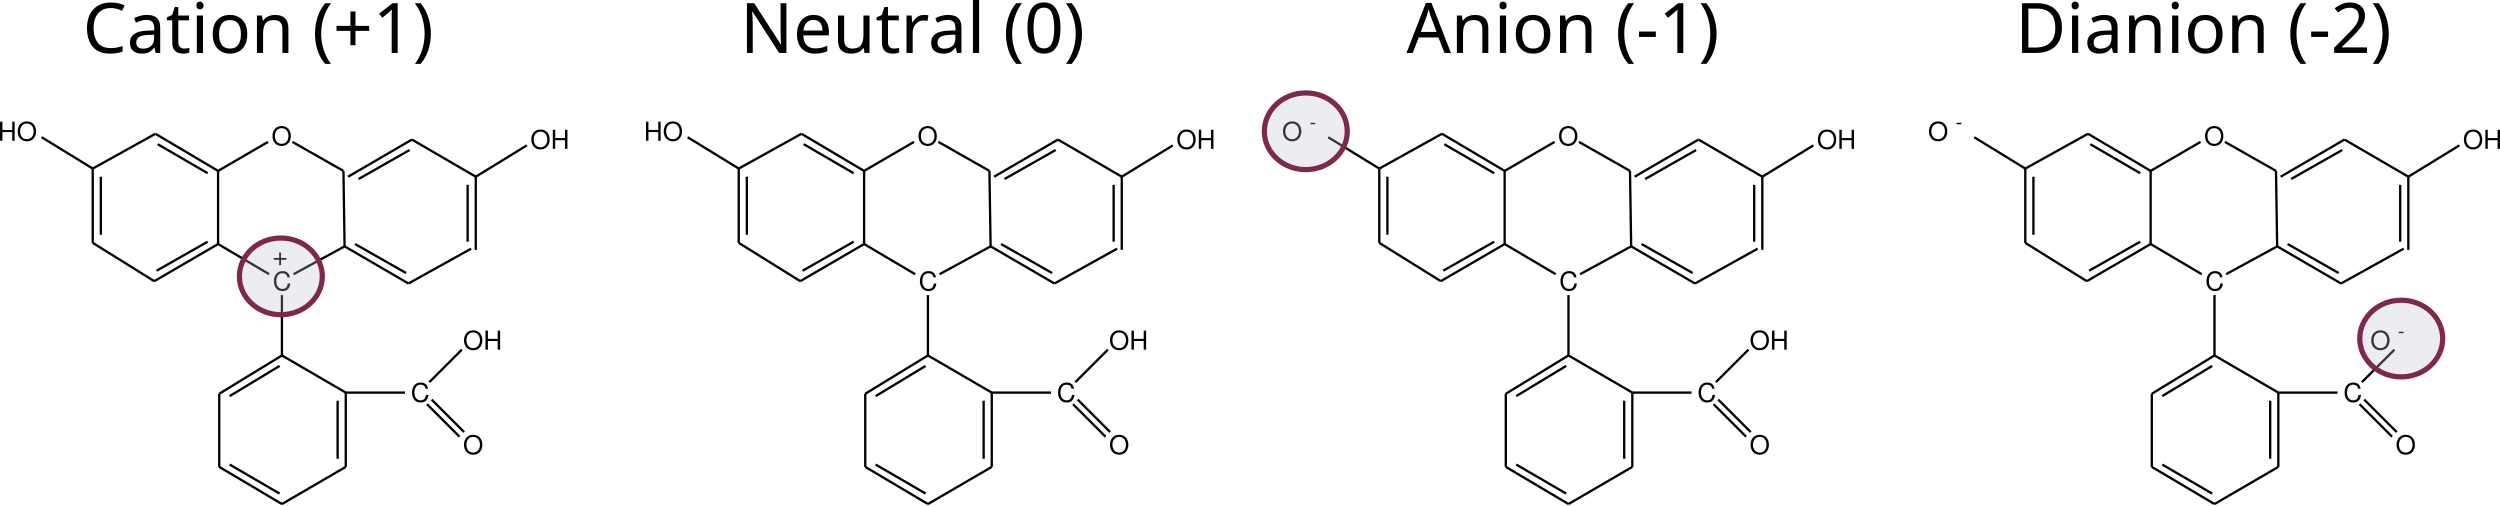
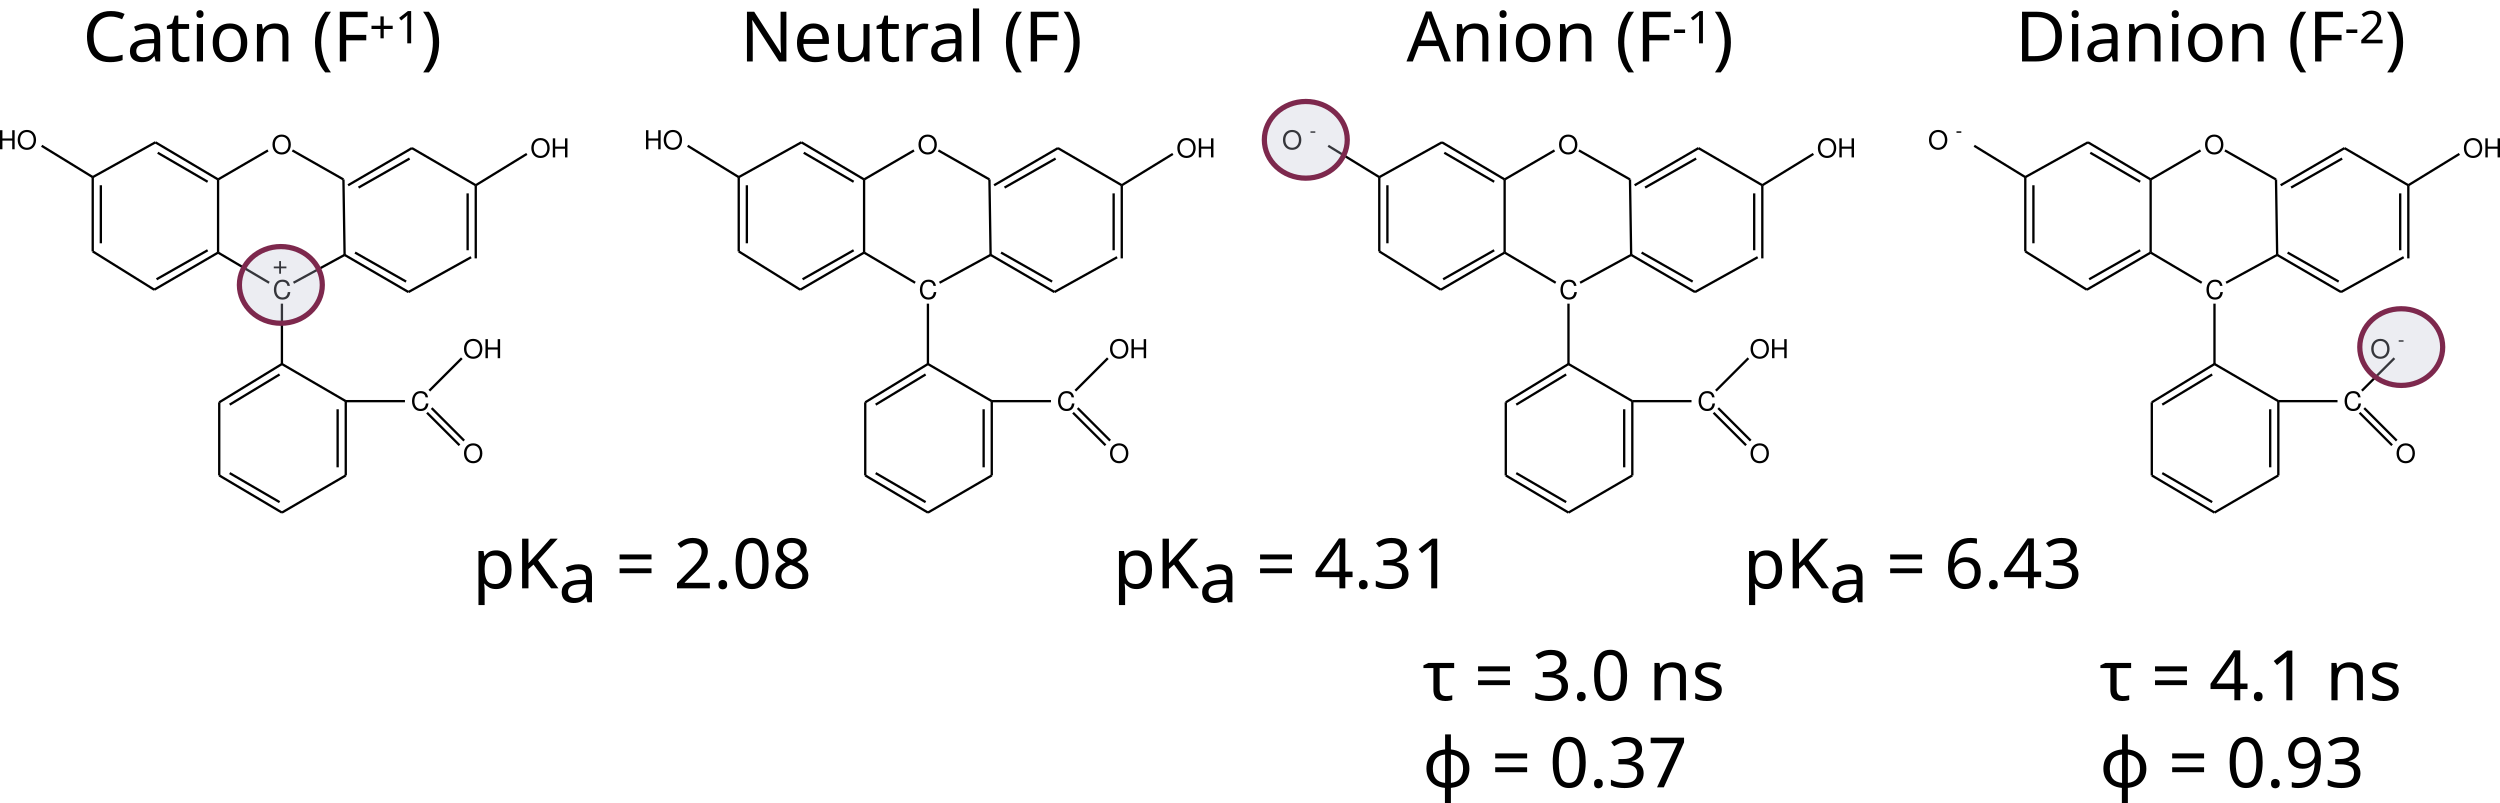
- <svg xmlns="http://www.w3.org/2000/svg" width="430.769" height="87.049" id="svg3259" version="1.1">
+ <svg xmlns="http://www.w3.org/2000/svg" width="430.769" height="138.268" id="svg3259" version="1.1">
  <defs id="defs3261" />
-   <g id="layer1" transform="translate(-82.80244,-310.9257)">
+   <g id="layer1" transform="translate(-82.80244,-309.4537)">
    <g id="g6219" transform="translate(30.30458,0)">
      <g transform="matrix(0.2,0,0,0.2,29.47437,239.9745)" id="g5691">
        <line x1="189" y1="521" x2="189" y2="521" style="stroke:#000000;stroke-width:2" id="line5693" />
        <line x1="195" y1="500" x2="249" y2="470" style="stroke:#000000;stroke-width:2" id="line5695" />
        <line x1="303" y1="502" x2="303" y2="565" style="stroke:#000000;stroke-width:2" id="line5697" />
        <line x1="248" y1="597" x2="195" y2="564" style="stroke:#000000;stroke-width:2" id="line5699" />
        <line x1="195" y1="500" x2="151" y2="473" style="stroke:#000000;stroke-width:2" id="line5701" />
        <line x1="195" y1="500" x2="195" y2="564" style="stroke:#000000;stroke-width:2" id="line5703" />
        <line x1="202" y1="507" x2="202" y2="557" style="stroke:#000000;stroke-width:2" id="line5705" />
        <line x1="303" y1="502" x2="249" y2="470" style="stroke:#000000;stroke-width:2" id="line5707" />
        <line x1="294" y1="504" x2="251" y2="479" style="stroke:#000000;stroke-width:2" id="line5709" />
        <line x1="248" y1="597" x2="303" y2="565" style="stroke:#000000;stroke-width:2" id="line5711" />
        <line x1="250" y1="588" x2="294" y2="563" style="stroke:#000000;stroke-width:2" id="line5713" />
        <line x1="303" y1="502" x2="346" y2="477" style="stroke:#000000;stroke-width:2" id="line5715" />
        <line x1="303" y1="565" x2="347" y2="591" style="stroke:#000000;stroke-width:2" id="line5717" />
        <line x1="368" y1="591" x2="412" y2="567" style="stroke:#000000;stroke-width:2" id="line5719" />
        <line x1="367" y1="477" x2="411" y2="502" style="stroke:#000000;stroke-width:2" id="line5721" />
        <line x1="411" y1="502" x2="412" y2="567" style="stroke:#000000;stroke-width:2" id="line5723" />
        <line x1="412" y1="567" x2="467" y2="599" style="stroke:#000000;stroke-width:2" id="line5725" />
        <line x1="421" y1="565" x2="465" y2="590" style="stroke:#000000;stroke-width:2" id="line5727" />
        <line x1="470" y1="475" x2="415" y2="507" style="stroke:#000000;stroke-width:2" id="line5729" />
        <line x1="468" y1="484" x2="424" y2="509" style="stroke:#000000;stroke-width:2" id="line5731" />
        <line x1="525" y1="507" x2="569" y2="480" style="stroke:#000000;stroke-width:2" id="line5733" />
        <line x1="358" y1="609" x2="358" y2="661" style="stroke:#000000;stroke-width:2" id="line5735" />
        <line x1="358" y1="661" x2="413" y2="693" style="stroke:#000000;stroke-width:2" id="line5737" />
        <line x1="413" y1="693" x2="464" y2="693" style="stroke:#000000;stroke-width:2" id="line5739" />
        <line x1="413" y1="757" x2="358" y2="789" style="stroke:#000000;stroke-width:2" id="line5741" />
        <line x1="304" y1="757" x2="304" y2="694" style="stroke:#000000;stroke-width:2" id="line5743" />
        <line x1="413" y1="757" x2="413" y2="693" style="stroke:#000000;stroke-width:2" id="line5745" />
        <line x1="406" y1="750" x2="406" y2="700" style="stroke:#000000;stroke-width:2" id="line5747" />
        <line x1="358" y1="661" x2="304" y2="694" style="stroke:#000000;stroke-width:2" id="line5749" />
        <line x1="356" y1="670" x2="313" y2="696" style="stroke:#000000;stroke-width:2" id="line5751" />
        <line x1="304" y1="757" x2="358" y2="789" style="stroke:#000000;stroke-width:2" id="line5753" />
        <line x1="313" y1="755" x2="356" y2="780" style="stroke:#000000;stroke-width:2" id="line5755" />
        <line x1="485" y1="684" x2="513" y2="656" style="stroke:#000000;stroke-width:2" id="line5757" />
        <line x1="487" y1="699" x2="515" y2="727" style="stroke:#000000;stroke-width:2" id="line5759" />
        <line x1="483" y1="703" x2="511" y2="731" style="stroke:#000000;stroke-width:2" id="line5761" />
        <line x1="467" y1="599" x2="521" y2="569" style="stroke:#000000;stroke-width:2" id="line5763" />
        <line x1="470" y1="475" x2="525" y2="507" style="stroke:#000000;stroke-width:2" id="line5765" />
        <line x1="525" y1="507" x2="525" y2="570" style="stroke:#000000;stroke-width:2" id="line5767" />
        <line x1="518" y1="563" x2="518" y2="514" style="stroke:#000000;stroke-width:2" id="line5769" />
        <text x="350" y="605" style="font-size:22.5px;text-anchor:start;fill:#000000;font-family:Helvetica" id="text5771">
          <tspan id="tspan5773">C</tspan>
        </text>
        <text x="349" y="480" style="font-size:22.5px;text-anchor:start;fill:#000000;font-family:Helvetica" id="text5775">
          <tspan id="tspan5777">O</tspan>
        </text>
        <text x="572" y="483" style="font-size:22.5px;text-anchor:start;fill:#000000;font-family:Helvetica" id="text5779">
          <tspan id="tspan5781">OH</tspan>
        </text>
        <text x="147" y="476" style="font-size:22.5px;text-anchor:end;fill:#000000;font-family:Helvetica" id="text5783">
          <tspan id="tspan5785">HO</tspan>
        </text>
        <text x="363" y="583" style="font-size:22.5px;text-anchor:end;fill:#000000;font-family:Helvetica" id="text5787">
          <tspan id="tspan5789">+</tspan>
        </text>
        <text x="469" y="701" style="font-size:22.5px;text-anchor:start;fill:#000000;font-family:Helvetica" id="text5791">
          <tspan id="tspan5793">C</tspan>
        </text>
        <text x="514" y="656" style="font-size:22.5px;text-anchor:start;fill:#000000;font-family:Helvetica" id="text5795">
          <tspan id="tspan5797">OH</tspan>
        </text>
        <text x="514" y="746" style="font-size:22.5px;text-anchor:start;fill:#000000;font-family:Helvetica" id="text5799">
          <tspan id="tspan5801">O</tspan>
        </text>
      </g>
      <text id="text5865" y="320.043" x="66.749" style="font-size:12px;font-style:normal;font-variant:normal;font-weight:normal;font-stretch:normal;text-align:start;line-height:125%;letter-spacing:0px;word-spacing:0px;writing-mode:lr-tb;text-anchor:start;fill:#000000;fill-opacity:1;stroke:none;font-family:Sans;-inkscape-font-specification:Sans" xml:space="preserve">
-         <tspan y="320.043" x="66.749" id="tspan5867">Cation (+1)</tspan>
+         <tspan y="320.043" x="66.749" id="tspan5867">Cation (F<tspan style="font-size:65.001%;baseline-shift:super" id="tspan6842">+1</tspan>)</tspan>
      </text>
    </g>
    <g id="g6279" transform="translate(9.933197,0)">
      <g transform="matrix(0.2,0,0,0.2,161.1578,239.9745)" id="g5011">
        <line x1="189" y1="521" x2="189" y2="521" style="stroke:#000000;stroke-width:2" id="line5013" />
        <line x1="195" y1="500" x2="249" y2="470" style="stroke:#000000;stroke-width:2" id="line5015" />
        <line x1="303" y1="502" x2="303" y2="565" style="stroke:#000000;stroke-width:2" id="line5017" />
        <line x1="248" y1="597" x2="195" y2="564" style="stroke:#000000;stroke-width:2" id="line5019" />
        <line x1="195" y1="500" x2="151" y2="473" style="stroke:#000000;stroke-width:2" id="line5021" />
        <line x1="195" y1="500" x2="195" y2="564" style="stroke:#000000;stroke-width:2" id="line5023" />
        <line x1="202" y1="507" x2="202" y2="557" style="stroke:#000000;stroke-width:2" id="line5025" />
        <line x1="303" y1="502" x2="249" y2="470" style="stroke:#000000;stroke-width:2" id="line5027" />
        <line x1="294" y1="504" x2="251" y2="479" style="stroke:#000000;stroke-width:2" id="line5029" />
        <line x1="248" y1="597" x2="303" y2="565" style="stroke:#000000;stroke-width:2" id="line5031" />
        <line x1="250" y1="588" x2="294" y2="563" style="stroke:#000000;stroke-width:2" id="line5033" />
        <line x1="303" y1="502" x2="346" y2="477" style="stroke:#000000;stroke-width:2" id="line5035" />
        <line x1="303" y1="565" x2="347" y2="591" style="stroke:#000000;stroke-width:2" id="line5037" />
        <line x1="368" y1="591" x2="412" y2="567" style="stroke:#000000;stroke-width:2" id="line5039" />
        <line x1="367" y1="477" x2="411" y2="502" style="stroke:#000000;stroke-width:2" id="line5041" />
        <line x1="411" y1="502" x2="412" y2="567" style="stroke:#000000;stroke-width:2" id="line5043" />
        <line x1="412" y1="567" x2="467" y2="599" style="stroke:#000000;stroke-width:2" id="line5045" />
        <line x1="421" y1="565" x2="465" y2="590" style="stroke:#000000;stroke-width:2" id="line5047" />
        <line x1="470" y1="475" x2="415" y2="507" style="stroke:#000000;stroke-width:2" id="line5049" />
        <line x1="468" y1="484" x2="424" y2="509" style="stroke:#000000;stroke-width:2" id="line5051" />
        <line x1="525" y1="507" x2="569" y2="480" style="stroke:#000000;stroke-width:2" id="line5053" />
        <line x1="358" y1="609" x2="358" y2="661" style="stroke:#000000;stroke-width:2" id="line5055" />
        <line x1="358" y1="661" x2="413" y2="693" style="stroke:#000000;stroke-width:2" id="line5057" />
        <line x1="413" y1="693" x2="464" y2="693" style="stroke:#000000;stroke-width:2" id="line5059" />
        <line x1="413" y1="757" x2="358" y2="789" style="stroke:#000000;stroke-width:2" id="line5061" />
        <line x1="304" y1="757" x2="304" y2="694" style="stroke:#000000;stroke-width:2" id="line5063" />
        <line x1="413" y1="757" x2="413" y2="693" style="stroke:#000000;stroke-width:2" id="line5065" />
        <line x1="406" y1="750" x2="406" y2="700" style="stroke:#000000;stroke-width:2" id="line5067" />
        <line x1="358" y1="661" x2="304" y2="694" style="stroke:#000000;stroke-width:2" id="line5069" />
        <line x1="356" y1="670" x2="313" y2="696" style="stroke:#000000;stroke-width:2" id="line5071" />
        <line x1="304" y1="757" x2="358" y2="789" style="stroke:#000000;stroke-width:2" id="line5073" />
        <line x1="313" y1="755" x2="356" y2="780" style="stroke:#000000;stroke-width:2" id="line5075" />
        <line x1="485" y1="684" x2="513" y2="656" style="stroke:#000000;stroke-width:2" id="line5077" />
        <line x1="487" y1="699" x2="515" y2="727" style="stroke:#000000;stroke-width:2" id="line5079" />
        <line x1="483" y1="703" x2="511" y2="731" style="stroke:#000000;stroke-width:2" id="line5081" />
        <line x1="467" y1="599" x2="521" y2="569" style="stroke:#000000;stroke-width:2" id="line5083" />
        <line x1="470" y1="475" x2="525" y2="507" style="stroke:#000000;stroke-width:2" id="line5085" />
        <line x1="525" y1="507" x2="525" y2="570" style="stroke:#000000;stroke-width:2" id="line5087" />
        <line x1="518" y1="563" x2="518" y2="514" style="stroke:#000000;stroke-width:2" id="line5089" />
        <text x="350" y="605" style="font-size:22.5px;text-anchor:start;fill:#000000;font-family:Helvetica" id="text5091">
          <tspan id="tspan5093">C</tspan>
        </text>
        <text x="349" y="480" style="font-size:22.5px;text-anchor:start;fill:#000000;font-family:Helvetica" id="text5095">
          <tspan id="tspan5097">O</tspan>
        </text>
        <text x="572" y="483" style="font-size:22.5px;text-anchor:start;fill:#000000;font-family:Helvetica" id="text5099">
          <tspan id="tspan5101">OH</tspan>
        </text>
        <text x="469" y="701" style="font-size:22.5px;text-anchor:start;fill:#000000;font-family:Helvetica" id="text5103">
          <tspan id="tspan5105">C</tspan>
        </text>
        <text x="514" y="656" style="font-size:22.5px;text-anchor:start;fill:#000000;font-family:Helvetica" id="text5107">
          <tspan id="tspan5109">OH</tspan>
        </text>
        <text x="514" y="746" style="font-size:22.5px;text-anchor:start;fill:#000000;font-family:Helvetica" id="text5111">
          <tspan id="tspan5113">O</tspan>
        </text>
        <text x="147" y="476" style="font-size:22.5px;text-anchor:end;fill:#000000;font-family:Helvetica" id="text5115">
          <tspan id="tspan5117">HO</tspan>
        </text>
      </g>
      <text id="text5869" y="320.043" x="200.419" style="font-size:12px;font-style:normal;font-variant:normal;font-weight:normal;font-stretch:normal;text-align:start;line-height:125%;letter-spacing:0px;word-spacing:0px;writing-mode:lr-tb;text-anchor:start;fill:#000000;fill-opacity:1;stroke:none;font-family:Sans;-inkscape-font-specification:Sans" xml:space="preserve">
-         <tspan y="320.043" x="200.419" id="tspan5871">Neutral (0)</tspan>
+         <tspan y="320.043" x="200.419" id="tspan5871">Neutral (F)</tspan>
      </text>
    </g>
    <g id="g6397" transform="translate(-30.80962,0)">
      <g transform="matrix(0.2,0,0,0.2,423.5846,239.9745)" id="g5347">
        <line x1="189" y1="521" x2="189" y2="521" style="stroke:#000000;stroke-width:2" id="line5349" />
        <line x1="195" y1="500" x2="249" y2="470" style="stroke:#000000;stroke-width:2" id="line5351" />
        <line x1="303" y1="502" x2="303" y2="565" style="stroke:#000000;stroke-width:2" id="line5353" />
        <line x1="248" y1="597" x2="195" y2="564" style="stroke:#000000;stroke-width:2" id="line5355" />
        <line x1="195" y1="500" x2="151" y2="473" style="stroke:#000000;stroke-width:2" id="line5357" />
        <line x1="195" y1="500" x2="195" y2="564" style="stroke:#000000;stroke-width:2" id="line5359" />
        <line x1="202" y1="507" x2="202" y2="557" style="stroke:#000000;stroke-width:2" id="line5361" />
        <line x1="303" y1="502" x2="249" y2="470" style="stroke:#000000;stroke-width:2" id="line5363" />
        <line x1="294" y1="504" x2="251" y2="479" style="stroke:#000000;stroke-width:2" id="line5365" />
        <line x1="248" y1="597" x2="303" y2="565" style="stroke:#000000;stroke-width:2" id="line5367" />
        <line x1="250" y1="588" x2="294" y2="563" style="stroke:#000000;stroke-width:2" id="line5369" />
        <line x1="303" y1="502" x2="346" y2="477" style="stroke:#000000;stroke-width:2" id="line5371" />
        <line x1="303" y1="565" x2="347" y2="591" style="stroke:#000000;stroke-width:2" id="line5373" />
        <line x1="368" y1="591" x2="412" y2="567" style="stroke:#000000;stroke-width:2" id="line5375" />
        <line x1="367" y1="477" x2="411" y2="502" style="stroke:#000000;stroke-width:2" id="line5377" />
        <line x1="411" y1="502" x2="412" y2="567" style="stroke:#000000;stroke-width:2" id="line5379" />
        <line x1="412" y1="567" x2="467" y2="599" style="stroke:#000000;stroke-width:2" id="line5381" />
        <line x1="421" y1="565" x2="465" y2="590" style="stroke:#000000;stroke-width:2" id="line5383" />
        <line x1="470" y1="475" x2="415" y2="507" style="stroke:#000000;stroke-width:2" id="line5385" />
        <line x1="468" y1="484" x2="424" y2="509" style="stroke:#000000;stroke-width:2" id="line5387" />
        <line x1="525" y1="507" x2="569" y2="480" style="stroke:#000000;stroke-width:2" id="line5389" />
        <line x1="358" y1="609" x2="358" y2="661" style="stroke:#000000;stroke-width:2" id="line5391" />
        <line x1="358" y1="661" x2="413" y2="693" style="stroke:#000000;stroke-width:2" id="line5393" />
        <line x1="413" y1="693" x2="464" y2="693" style="stroke:#000000;stroke-width:2" id="line5395" />
        <line x1="413" y1="757" x2="358" y2="789" style="stroke:#000000;stroke-width:2" id="line5397" />
        <line x1="304" y1="757" x2="304" y2="694" style="stroke:#000000;stroke-width:2" id="line5399" />
        <line x1="413" y1="757" x2="413" y2="693" style="stroke:#000000;stroke-width:2" id="line5401" />
        <line x1="406" y1="750" x2="406" y2="700" style="stroke:#000000;stroke-width:2" id="line5403" />
        <line x1="358" y1="661" x2="304" y2="694" style="stroke:#000000;stroke-width:2" id="line5405" />
        <line x1="356" y1="670" x2="313" y2="696" style="stroke:#000000;stroke-width:2" id="line5407" />
        <line x1="304" y1="757" x2="358" y2="789" style="stroke:#000000;stroke-width:2" id="line5409" />
        <line x1="313" y1="755" x2="356" y2="780" style="stroke:#000000;stroke-width:2" id="line5411" />
        <line x1="485" y1="684" x2="513" y2="656" style="stroke:#000000;stroke-width:2" id="line5413" />
        <line x1="487" y1="699" x2="515" y2="727" style="stroke:#000000;stroke-width:2" id="line5415" />
        <line x1="483" y1="703" x2="511" y2="731" style="stroke:#000000;stroke-width:2" id="line5417" />
        <line x1="467" y1="599" x2="521" y2="569" style="stroke:#000000;stroke-width:2" id="line5419" />
        <line x1="470" y1="475" x2="525" y2="507" style="stroke:#000000;stroke-width:2" id="line5421" />
        <line x1="525" y1="507" x2="525" y2="570" style="stroke:#000000;stroke-width:2" id="line5423" />
        <line x1="518" y1="563" x2="518" y2="514" style="stroke:#000000;stroke-width:2" id="line5425" />
        <text x="350" y="605" style="font-size:22.5px;text-anchor:start;fill:#000000;font-family:Helvetica" id="text5427">
          <tspan id="tspan5429">C</tspan>
        </text>
        <text x="349" y="480" style="font-size:22.5px;text-anchor:start;fill:#000000;font-family:Helvetica" id="text5431">
          <tspan id="tspan5433">O</tspan>
        </text>
        <text x="572" y="483" style="font-size:22.5px;text-anchor:start;fill:#000000;font-family:Helvetica" id="text5435">
          <tspan id="tspan5437">OH</tspan>
        </text>
        <text x="469" y="701" style="font-size:22.5px;text-anchor:start;fill:#000000;font-family:Helvetica" id="text5439">
          <tspan id="tspan5441">C</tspan>
        </text>
        <text x="514" y="746" style="font-size:22.5px;text-anchor:start;fill:#000000;font-family:Helvetica" id="text5443">
          <tspan id="tspan5445">O</tspan>
        </text>
        <text x="147" y="476" style="font-size:22.5px;text-anchor:end;fill:#000000;font-family:Helvetica" id="text5447">
          <tspan id="tspan5449">O</tspan>
          <tspan dy="-10" style="font-size:17.5px" id="tspan5451">-</tspan>
          <tspan dy="10" id="tspan5453" />
        </text>
        <text x="528" y="656" style="font-size:22.5px;text-anchor:end;fill:#000000;font-family:Helvetica" id="text5455">
          <tspan id="tspan5457">O</tspan>
          <tspan dy="-10" style="font-size:17.5px" id="tspan5459">-</tspan>
          <tspan dy="10" id="tspan5461" />
        </text>
      </g>
      <text id="text5877" y="320.043" x="460.868" style="font-size:12px;font-style:normal;font-variant:normal;font-weight:normal;font-stretch:normal;text-align:start;line-height:125%;letter-spacing:0px;word-spacing:0px;writing-mode:lr-tb;text-anchor:start;fill:#000000;fill-opacity:1;stroke:none;font-family:Sans;-inkscape-font-specification:Sans" xml:space="preserve">
-         <tspan y="320.043" x="460.868" id="tspan5879">Dianion (-2)</tspan>
+         <tspan y="320.043" x="460.868" id="tspan5879">Dianion (F<tspan style="font-size:65.001%;baseline-shift:super" id="tspan6846">-2</tspan>)</tspan>
      </text>
    </g>
    <g id="g6337" transform="translate(-10.4382,0)">
      <text id="text5873" y="320.043" x="335.586" style="font-size:12px;font-style:normal;font-variant:normal;font-weight:normal;font-stretch:normal;text-align:start;line-height:125%;letter-spacing:0px;word-spacing:0px;writing-mode:lr-tb;text-anchor:start;fill:#000000;fill-opacity:1;stroke:none;font-family:Sans;-inkscape-font-specification:Sans" xml:space="preserve">
-         <tspan y="320.043" x="335.586" id="tspan5875">Anion (-1)</tspan>
+         <tspan y="320.043" x="335.586" id="tspan5875">Anion (F<tspan style="font-size:65.001%;baseline-shift:super" id="tspan6844">-1</tspan>)</tspan>
      </text>
      <g transform="matrix(0.2,0,0,0.2,291.9011,239.9745)" id="g6045">
        <line x1="189" y1="521" x2="189" y2="521" style="stroke:#000000;stroke-width:2" id="line6047" />
        <line x1="195" y1="500" x2="249" y2="470" style="stroke:#000000;stroke-width:2" id="line6049" />
        <line x1="303" y1="502" x2="303" y2="565" style="stroke:#000000;stroke-width:2" id="line6051" />
        <line x1="248" y1="597" x2="195" y2="564" style="stroke:#000000;stroke-width:2" id="line6053" />
        <line x1="195" y1="500" x2="151" y2="473" style="stroke:#000000;stroke-width:2" id="line6055" />
        <line x1="195" y1="500" x2="195" y2="564" style="stroke:#000000;stroke-width:2" id="line6057" />
        <line x1="202" y1="507" x2="202" y2="557" style="stroke:#000000;stroke-width:2" id="line6059" />
        <line x1="303" y1="502" x2="249" y2="470" style="stroke:#000000;stroke-width:2" id="line6061" />
        <line x1="294" y1="504" x2="251" y2="479" style="stroke:#000000;stroke-width:2" id="line6063" />
        <line x1="248" y1="597" x2="303" y2="565" style="stroke:#000000;stroke-width:2" id="line6065" />
        <line x1="250" y1="588" x2="294" y2="563" style="stroke:#000000;stroke-width:2" id="line6067" />
        <line x1="303" y1="502" x2="346" y2="477" style="stroke:#000000;stroke-width:2" id="line6069" />
        <line x1="303" y1="565" x2="347" y2="591" style="stroke:#000000;stroke-width:2" id="line6071" />
        <line x1="368" y1="591" x2="412" y2="567" style="stroke:#000000;stroke-width:2" id="line6073" />
        <line x1="367" y1="477" x2="411" y2="502" style="stroke:#000000;stroke-width:2" id="line6075" />
        <line x1="411" y1="502" x2="412" y2="567" style="stroke:#000000;stroke-width:2" id="line6077" />
        <line x1="412" y1="567" x2="467" y2="599" style="stroke:#000000;stroke-width:2" id="line6079" />
        <line x1="421" y1="565" x2="465" y2="590" style="stroke:#000000;stroke-width:2" id="line6081" />
        <line x1="470" y1="475" x2="415" y2="507" style="stroke:#000000;stroke-width:2" id="line6083" />
        <line x1="468" y1="484" x2="424" y2="509" style="stroke:#000000;stroke-width:2" id="line6085" />
        <line x1="525" y1="507" x2="569" y2="480" style="stroke:#000000;stroke-width:2" id="line6087" />
        <line x1="358" y1="609" x2="358" y2="661" style="stroke:#000000;stroke-width:2" id="line6089" />
        <line x1="358" y1="661" x2="413" y2="693" style="stroke:#000000;stroke-width:2" id="line6091" />
        <line x1="413" y1="693" x2="464" y2="693" style="stroke:#000000;stroke-width:2" id="line6093" />
        <line x1="413" y1="757" x2="358" y2="789" style="stroke:#000000;stroke-width:2" id="line6095" />
        <line x1="304" y1="757" x2="304" y2="694" style="stroke:#000000;stroke-width:2" id="line6097" />
        <line x1="413" y1="757" x2="413" y2="693" style="stroke:#000000;stroke-width:2" id="line6099" />
        <line x1="406" y1="750" x2="406" y2="700" style="stroke:#000000;stroke-width:2" id="line6101" />
        <line x1="358" y1="661" x2="304" y2="694" style="stroke:#000000;stroke-width:2" id="line6103" />
        <line x1="356" y1="670" x2="313" y2="696" style="stroke:#000000;stroke-width:2" id="line6105" />
        <line x1="304" y1="757" x2="358" y2="789" style="stroke:#000000;stroke-width:2" id="line6107" />
        <line x1="313" y1="755" x2="356" y2="780" style="stroke:#000000;stroke-width:2" id="line6109" />
        <line x1="485" y1="684" x2="513" y2="656" style="stroke:#000000;stroke-width:2" id="line6111" />
        <line x1="487" y1="699" x2="515" y2="727" style="stroke:#000000;stroke-width:2" id="line6113" />
        <line x1="483" y1="703" x2="511" y2="731" style="stroke:#000000;stroke-width:2" id="line6115" />
        <line x1="467" y1="599" x2="521" y2="569" style="stroke:#000000;stroke-width:2" id="line6117" />
        <line x1="470" y1="475" x2="525" y2="507" style="stroke:#000000;stroke-width:2" id="line6119" />
        <line x1="525" y1="507" x2="525" y2="570" style="stroke:#000000;stroke-width:2" id="line6121" />
        <line x1="518" y1="563" x2="518" y2="514" style="stroke:#000000;stroke-width:2" id="line6123" />
        <text x="350" y="605" style="font-size:22.5px;text-anchor:start;fill:#000000;font-family:Helvetica" id="text6125">
          <tspan id="tspan6127">C</tspan>
        </text>
        <text x="349" y="480" style="font-size:22.5px;text-anchor:start;fill:#000000;font-family:Helvetica" id="text6129">
          <tspan id="tspan6131">O</tspan>
        </text>
        <text x="572" y="483" style="font-size:22.5px;text-anchor:start;fill:#000000;font-family:Helvetica" id="text6133">
          <tspan id="tspan6135">OH</tspan>
        </text>
        <text x="469" y="701" style="font-size:22.5px;text-anchor:start;fill:#000000;font-family:Helvetica" id="text6137">
          <tspan id="tspan6139">C</tspan>
        </text>
        <text x="514" y="656" style="font-size:22.5px;text-anchor:start;fill:#000000;font-family:Helvetica" id="text6141">
          <tspan id="tspan6143">OH</tspan>
        </text>
        <text x="514" y="746" style="font-size:22.5px;text-anchor:start;fill:#000000;font-family:Helvetica" id="text6145">
          <tspan id="tspan6147">O</tspan>
        </text>
        <text x="147" y="476" style="font-size:22.5px;text-anchor:end;fill:#000000;font-family:Helvetica" id="text6149">
          <tspan id="tspan6151">O</tspan>
          <tspan dy="-10" style="font-size:17.5px" id="tspan6153">-</tspan>
          <tspan dy="10" id="tspan6155" />
        </text>
      </g>
    </g>
-     <path style="color:#000000;fill:#bdc0d1;fill-opacity:0.282;fill-rule:nonzero;stroke:#7d284d;stroke-width:0.9;stroke-linecap:butt;stroke-miterlimit:4;stroke-opacity:1;stroke-dasharray:none;marker:none;visibility:visible;display:inline;overflow:visible;enable-background:accumulate" id="path5728" d="m 55.536,46.87 a 7.143,6.607 0 1 1 -14.286,0 7.143,6.607 0 1 1 14.286,0 z" transform="translate(82.80244,311.6757)" />
-     <path transform="translate(259.4096,286.6757)" d="m 55.536,46.87 a 7.143,6.607 0 1 1 -14.286,0 7.143,6.607 0 1 1 14.286,0 z" id="path6238" style="color:#000000;fill:#bdc0d1;fill-opacity:0.282;fill-rule:nonzero;stroke:#7d284d;stroke-width:0.9;stroke-linecap:butt;stroke-miterlimit:4;stroke-opacity:1;stroke-dasharray:none;marker:none;visibility:visible;display:inline;overflow:visible;enable-background:accumulate" />
-     <path style="color:#000000;fill:#bdc0d1;fill-opacity:0.282;fill-rule:nonzero;stroke:#7d284d;stroke-width:0.9;stroke-linecap:butt;stroke-miterlimit:4;stroke-opacity:1;stroke-dasharray:none;marker:none;visibility:visible;display:inline;overflow:visible;enable-background:accumulate" id="path6240" d="m 55.536,46.87 a 7.143,6.607 0 1 1 -14.286,0 7.143,6.607 0 1 1 14.286,0 z" transform="translate(448.1596,322.3899)" />
+     <path style="color:#000000;fill:#bdc0d1;fill-opacity:0.282;fill-rule:nonzero;stroke:#7d284d;stroke-width:0.9;stroke-linecap:butt;stroke-miterlimit:4;stroke-opacity:1;stroke-dasharray:none;marker:none;visibility:visible;display:inline;overflow:visible;enable-background:accumulate" id="path5728" d="m 55.536,46.87 c 0,3.649 -3.198,6.607 -7.143,6.607 -3.945,0 -7.143,-2.958 -7.143,-6.607 0,-3.649 3.198,-6.607 7.143,-6.607 3.945,0 7.143,2.958 7.143,6.607 z" transform="translate(82.80244,311.6757)" />
+     <path transform="translate(259.4096,286.6757)" d="m 55.536,46.87 c 0,3.649 -3.198,6.607 -7.143,6.607 -3.945,0 -7.143,-2.958 -7.143,-6.607 0,-3.649 3.198,-6.607 7.143,-6.607 3.945,0 7.143,2.958 7.143,6.607 z" id="path6238" style="color:#000000;fill:#bdc0d1;fill-opacity:0.282;fill-rule:nonzero;stroke:#7d284d;stroke-width:0.9;stroke-linecap:butt;stroke-miterlimit:4;stroke-opacity:1;stroke-dasharray:none;marker:none;visibility:visible;display:inline;overflow:visible;enable-background:accumulate" />
+     <path style="color:#000000;fill:#bdc0d1;fill-opacity:0.282;fill-rule:nonzero;stroke:#7d284d;stroke-width:0.9;stroke-linecap:butt;stroke-miterlimit:4;stroke-opacity:1;stroke-dasharray:none;marker:none;visibility:visible;display:inline;overflow:visible;enable-background:accumulate" id="path6240" d="m 55.536,46.87 c 0,3.649 -3.198,6.607 -7.143,6.607 -3.945,0 -7.143,-2.958 -7.143,-6.607 0,-3.649 3.198,-6.607 7.143,-6.607 3.945,0 7.143,2.958 7.143,6.607 z" transform="translate(448.1596,322.3899)" />
+     <text xml:space="preserve" style="font-size:12px;font-style:normal;font-variant:normal;font-weight:normal;font-stretch:normal;text-align:start;line-height:125%;letter-spacing:0px;word-spacing:0px;writing-mode:lr-tb;text-anchor:start;fill:#000000;fill-opacity:1;stroke:none;font-family:STIXGeneral;-inkscape-font-specification:STIXGeneral" x="164.231" y="410.832" id="text6806">
+       <tspan id="tspan6808" x="164.231" y="410.832">pK<tspan style="font-size:12px;font-style:normal;font-variant:normal;font-weight:normal;font-stretch:normal;text-align:start;line-height:125%;writing-mode:lr-tb;text-anchor:start;baseline-shift:sub;font-family:STIXGeneral;-inkscape-font-specification:STIXGeneral" id="tspan6818">a </tspan>= 2.08</tspan>
+     </text>
+     <text xml:space="preserve" x="274.588" y="410.832" id="text6810" style="font-size:12px;font-style:normal;font-variant:normal;font-weight:normal;font-stretch:normal;text-align:start;line-height:125%;writing-mode:lr-tb;text-anchor:start;font-family:STIXGeneral;-inkscape-font-specification:STIXGeneral">
+       <tspan id="tspan6812" x="274.588" y="410.832">pK<tspan style="font-size:12px;font-style:normal;font-variant:normal;font-weight:normal;font-stretch:normal;text-align:start;line-height:125%;writing-mode:lr-tb;text-anchor:start;baseline-shift:sub;font-family:STIXGeneral;-inkscape-font-specification:STIXGeneral" id="tspan6816">a </tspan>= 4.31</tspan>
+     </text>
+     <text xml:space="preserve" style="font-size:12px;font-style:normal;font-variant:normal;font-weight:normal;font-stretch:normal;text-align:start;line-height:125%;letter-spacing:0px;word-spacing:0px;writing-mode:lr-tb;text-anchor:start;fill:#000000;fill-opacity:1;stroke:none;font-family:STIXGeneral;-inkscape-font-specification:STIXGeneral" x="383.16" y="410.832" id="text6820">
+       <tspan id="tspan6822" x="383.16" y="410.832">pK<tspan style="font-size:12px;font-style:normal;font-variant:normal;font-weight:normal;font-stretch:normal;text-align:start;line-height:125%;writing-mode:lr-tb;text-anchor:start;baseline-shift:sub;font-family:STIXGeneral;-inkscape-font-specification:STIXGeneral" id="tspan6824">a</tspan> = 6.43</tspan>
+     </text>
+     <text xml:space="preserve" style="font-size:12px;font-style:normal;font-variant:normal;font-weight:normal;font-stretch:normal;text-align:start;line-height:125%;letter-spacing:0px;word-spacing:0px;writing-mode:lr-tb;text-anchor:start;fill:#000000;fill-opacity:1;stroke:none;font-family:STIXGeneral;-inkscape-font-specification:STIXGeneral" x="327.945" y="430.117" id="text6828">
+       <tspan id="tspan6830" x="327.945" y="430.117">τ = 3.0 ns</tspan>
+       <tspan x="327.945" y="445.117" id="tspan6832">ϕ = 0.37</tspan>
+     </text>
+     <text id="text6834" y="430.117" x="444.588" style="font-size:12px;font-style:normal;font-variant:normal;font-weight:normal;font-stretch:normal;text-align:start;line-height:125%;letter-spacing:0px;word-spacing:0px;writing-mode:lr-tb;text-anchor:start;fill:#000000;fill-opacity:1;stroke:none;font-family:STIXGeneral;-inkscape-font-specification:STIXGeneral" xml:space="preserve">
+       <tspan y="430.117" x="444.588" id="tspan6836">τ = 4.1 ns</tspan>
+       <tspan id="tspan6838" y="445.117" x="444.588">ϕ = 0.93</tspan>
+     </text>
  </g>
</svg>
